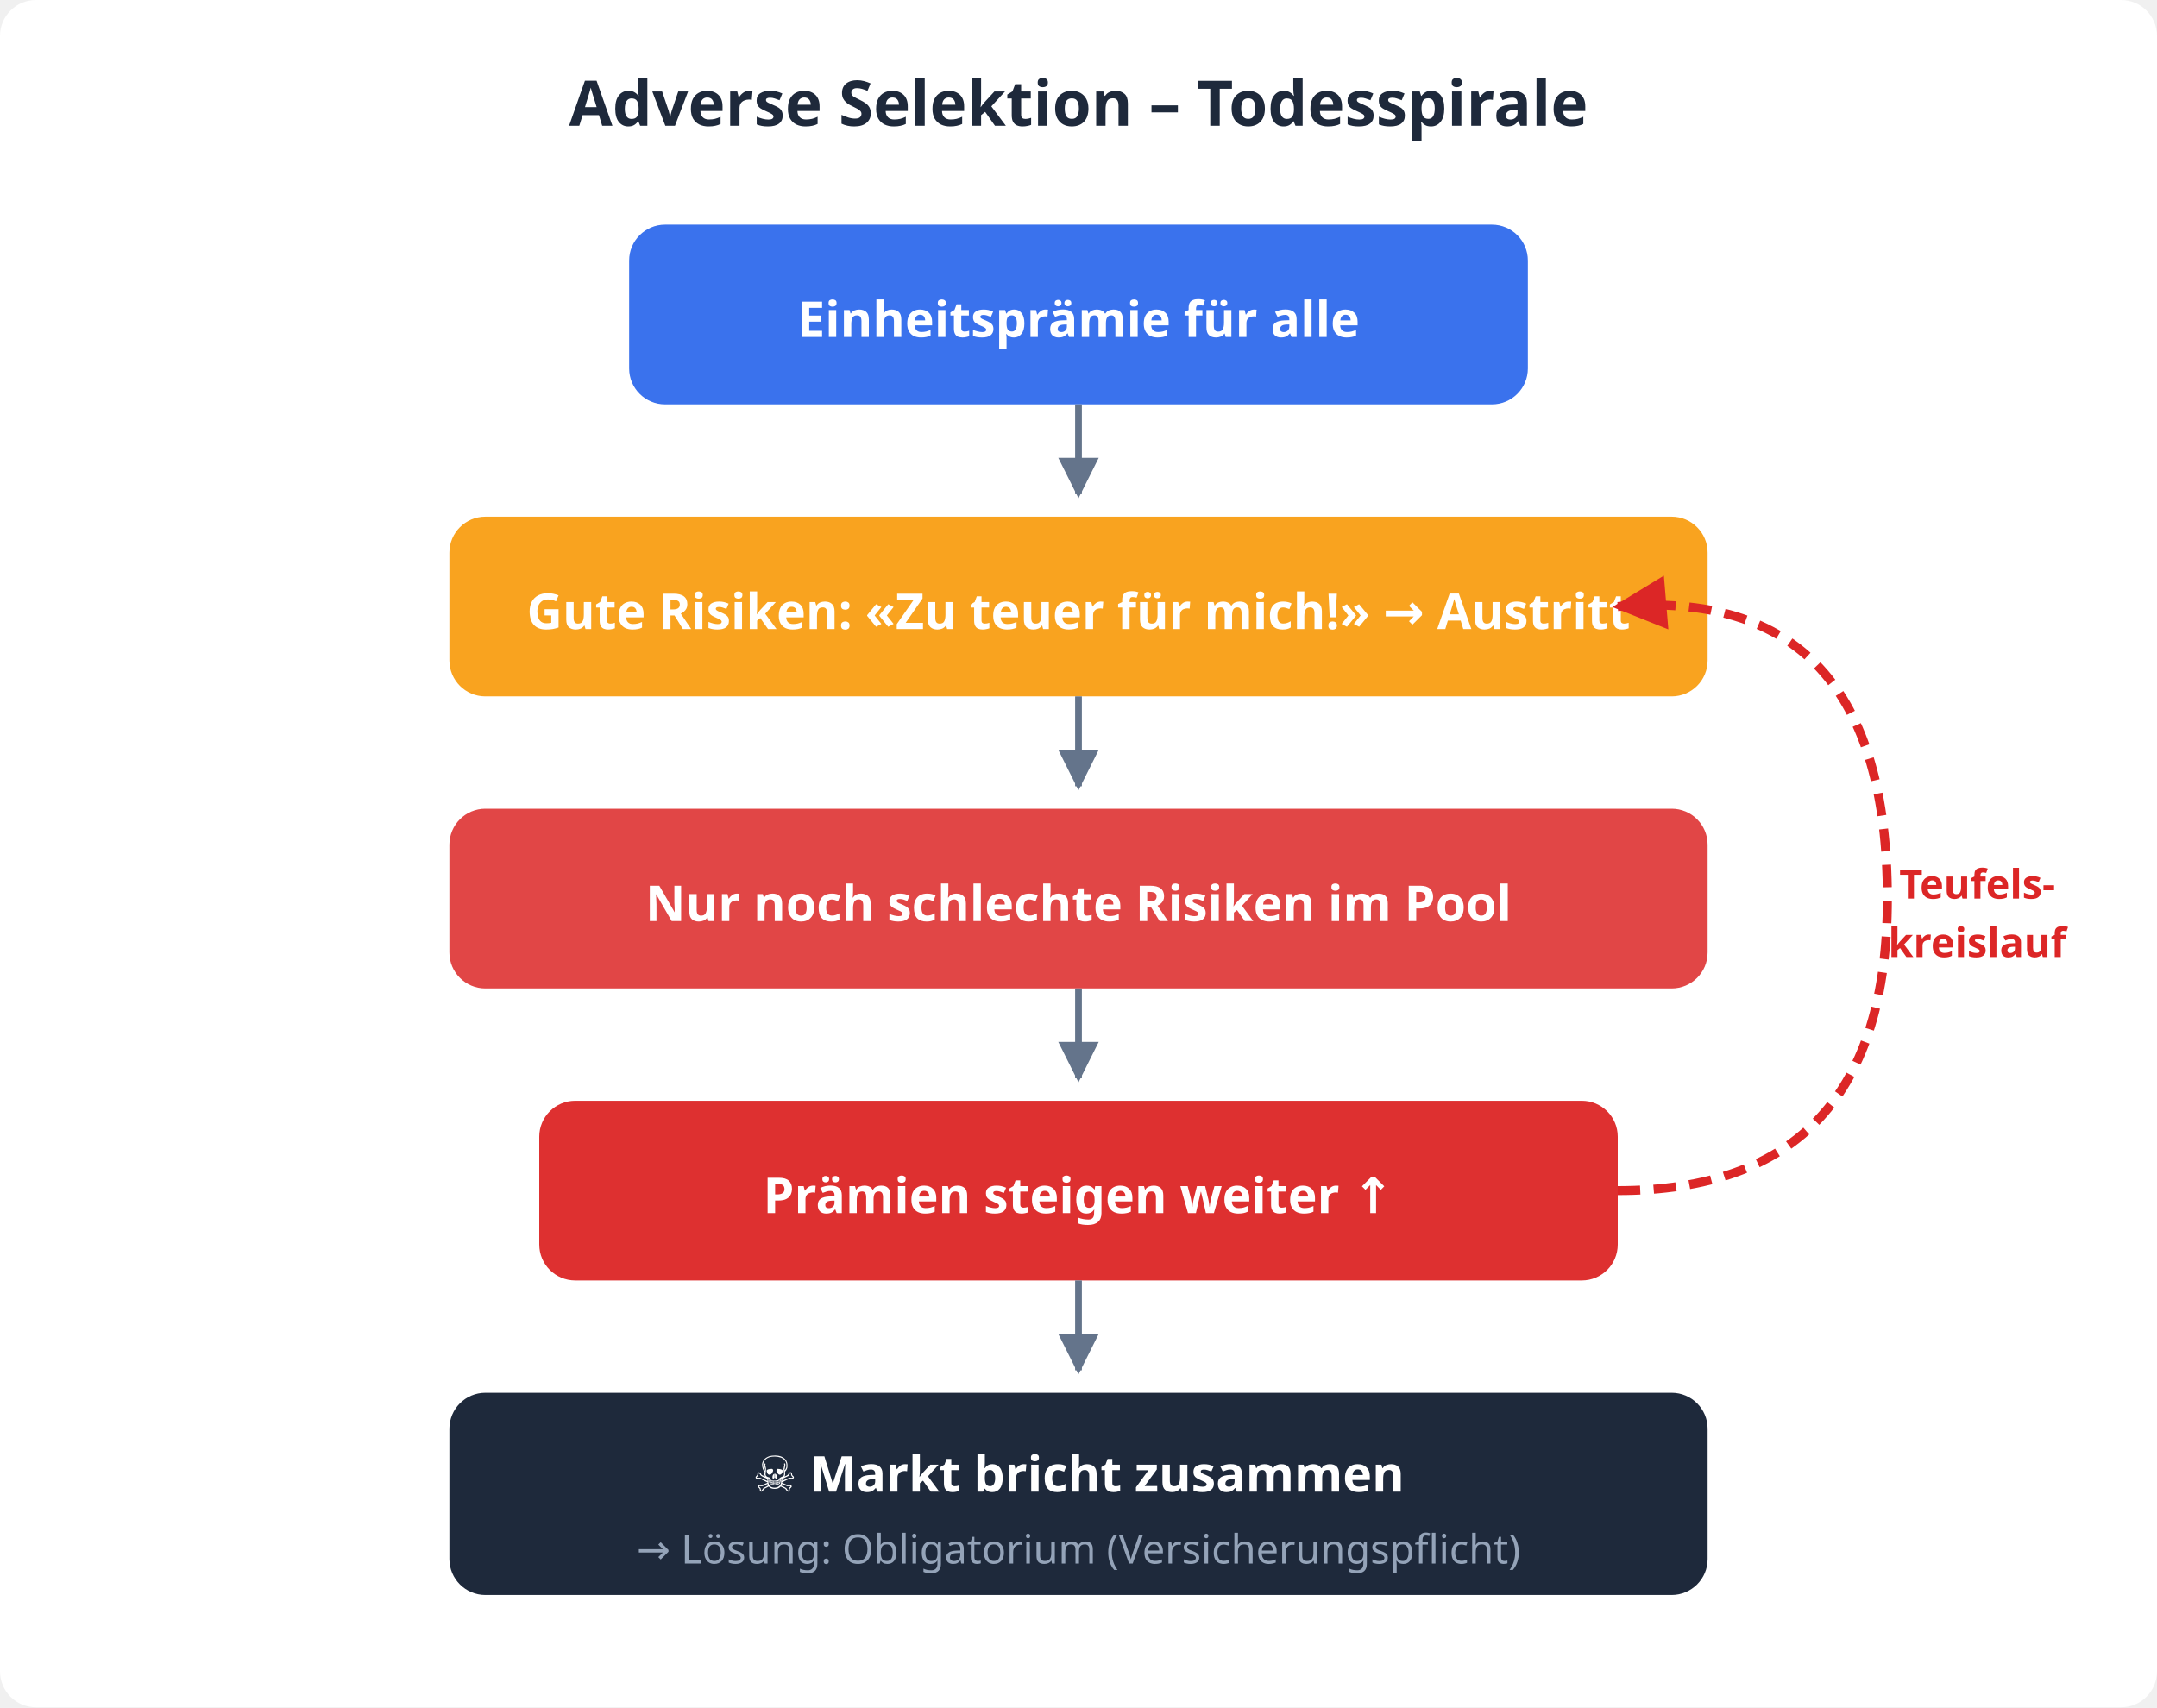
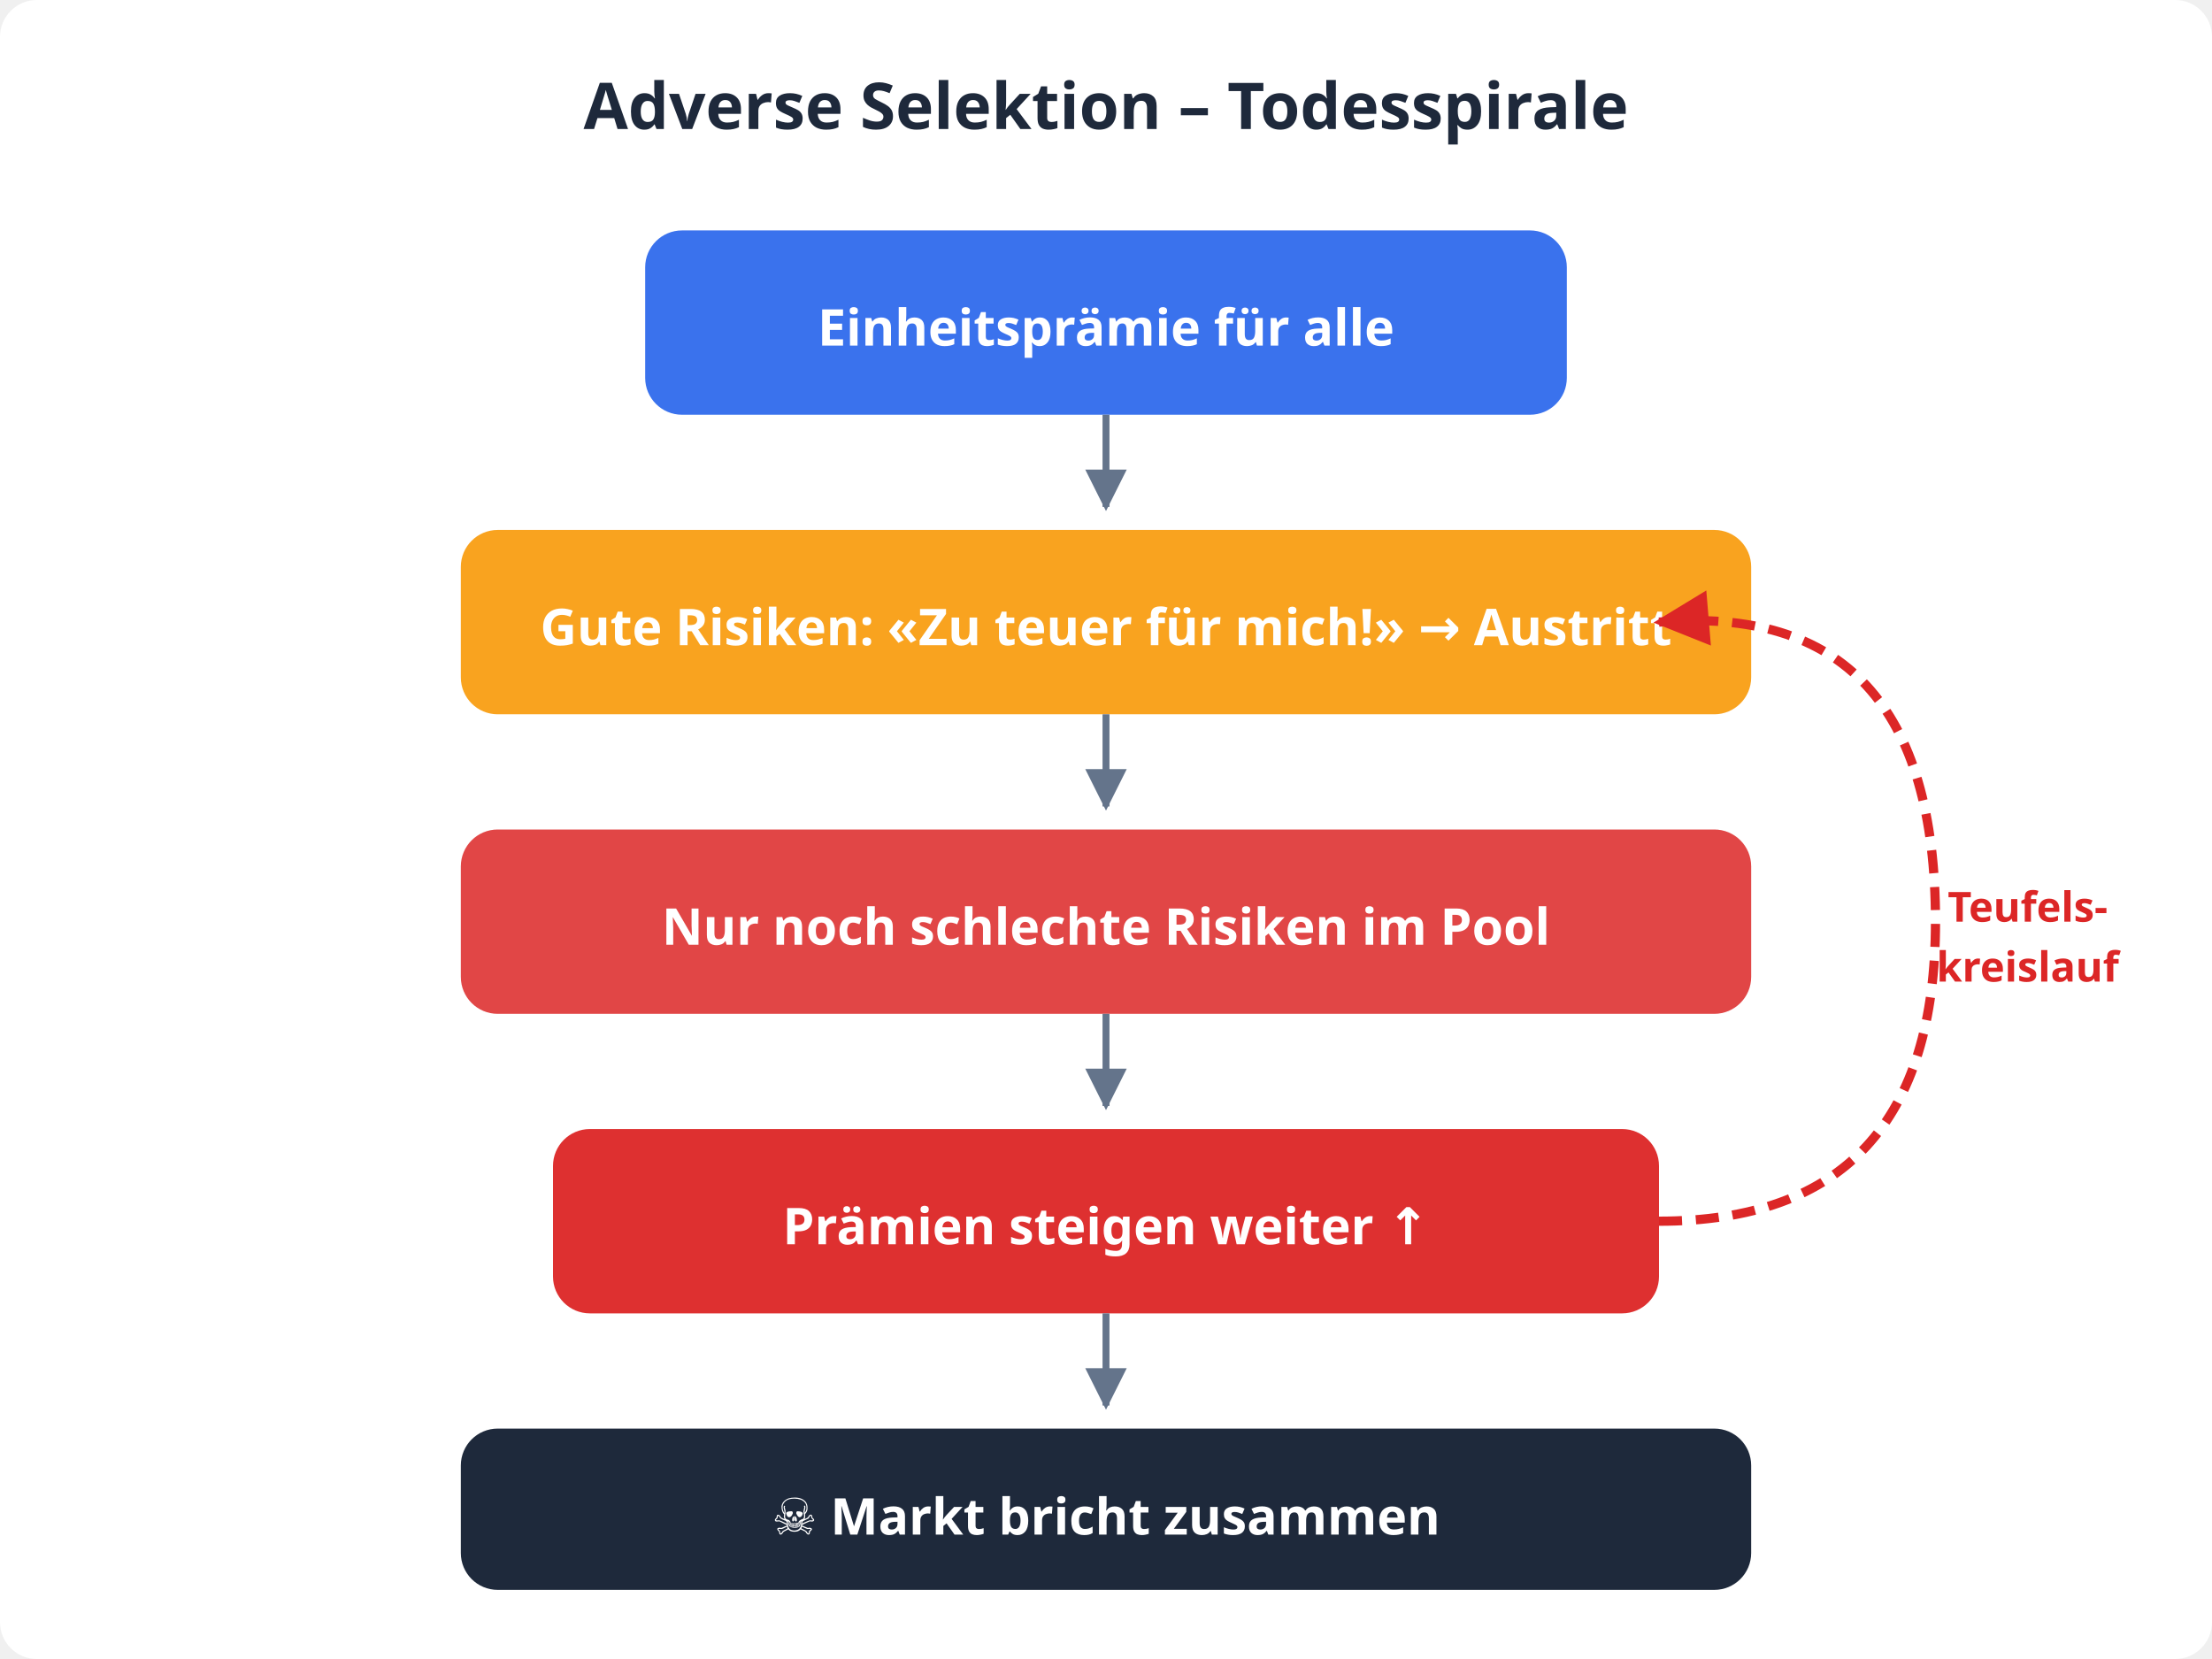
- <svg xmlns="http://www.w3.org/2000/svg" viewBox="0 0 480 380" font-family="DM Sans, system-ui, sans-serif">
-   <rect width="480" height="380" fill="#fff" rx="8" />
+ <svg xmlns="http://www.w3.org/2000/svg" viewBox="0 0 480 360" font-family="DM Sans, system-ui, sans-serif">
+   <rect width="480" height="360" fill="#fff" rx="8" />
  <text x="240" y="28" text-anchor="middle" font-size="14" font-weight="700" fill="#1e293b">Adverse Selektion – Todesspirale</text>
  <rect x="140" y="50" width="200" height="40" rx="8" fill="#2563eb" opacity="0.9" />
  <text x="240" y="75" text-anchor="middle" font-size="11" font-weight="600" fill="#fff">Einheitsprämie für alle</text>
  <path d="M240,90 L240,110" stroke="#64748b" stroke-width="1.5" marker-end="url(#arrowGray)" />
  <rect x="100" y="115" width="280" height="40" rx="8" fill="#f89907" opacity="0.9" />
  <text x="240" y="140" text-anchor="middle" font-size="11" font-weight="600" fill="#fff">Gute Risiken: «Zu teuer für mich!» → Austritt</text>
  <path d="M240,155 L240,175" stroke="#64748b" stroke-width="1.5" marker-end="url(#arrowGray)" />
  <rect x="100" y="180" width="280" height="40" rx="8" fill="#dc2626" opacity="0.85" />
  <text x="240" y="205" text-anchor="middle" font-size="11" font-weight="600" fill="#fff">Nur noch schlechte Risiken im Pool</text>
  <path d="M240,220 L240,240" stroke="#64748b" stroke-width="1.5" marker-end="url(#arrowGray)" />
  <rect x="120" y="245" width="240" height="40" rx="8" fill="#dc2626" opacity="0.95" />
  <text x="240" y="270" text-anchor="middle" font-size="11" font-weight="600" fill="#fff">Prämien steigen weiter ↑</text>
  <path d="M360,265 Q420,265 420,200 Q420,130 360,135" fill="none" stroke="#dc2626" stroke-width="2" stroke-dasharray="5,3" marker-end="url(#arrowRedS)" />
  <text x="440" y="200" text-anchor="middle" font-size="9" fill="#dc2626" font-weight="600">Teufels-</text>
  <text x="440" y="213" text-anchor="middle" font-size="9" fill="#dc2626" font-weight="600">kreislauf</text>
  <path d="M240,285 L240,305" stroke="#64748b" stroke-width="1.5" marker-end="url(#arrowGray)" />
-   <rect x="100" y="310" width="280" height="45" rx="8" fill="#1e293b" />
-   <text x="240" y="332" text-anchor="middle" font-size="11" font-weight="700" fill="#fff">☠ Markt bricht zusammen</text>
-   <text x="240" y="348" text-anchor="middle" font-size="9" fill="#94a3b8">→ Lösung: Obligatorium (Versicherungspflicht)</text>
+   <rect x="100" y="310" width="280" height="35" rx="8" fill="#1e293b" />
+   <text x="240" y="333" text-anchor="middle" font-size="11" font-weight="700" fill="#fff">☠ Markt bricht zusammen</text>
  <defs>
    <marker id="arrowGray" viewBox="0 0 10 10" refX="9" refY="5" markerWidth="6" markerHeight="6" orient="auto">
      <path d="M 0 0 L 10 5 L 0 10 z" fill="#64748b" />
    </marker>
    <marker id="arrowRedS" viewBox="0 0 10 10" refX="9" refY="5" markerWidth="6" markerHeight="6" orient="auto">
      <path d="M 0 0 L 10 5 L 0 10 z" fill="#dc2626" />
    </marker>
  </defs>
</svg>
